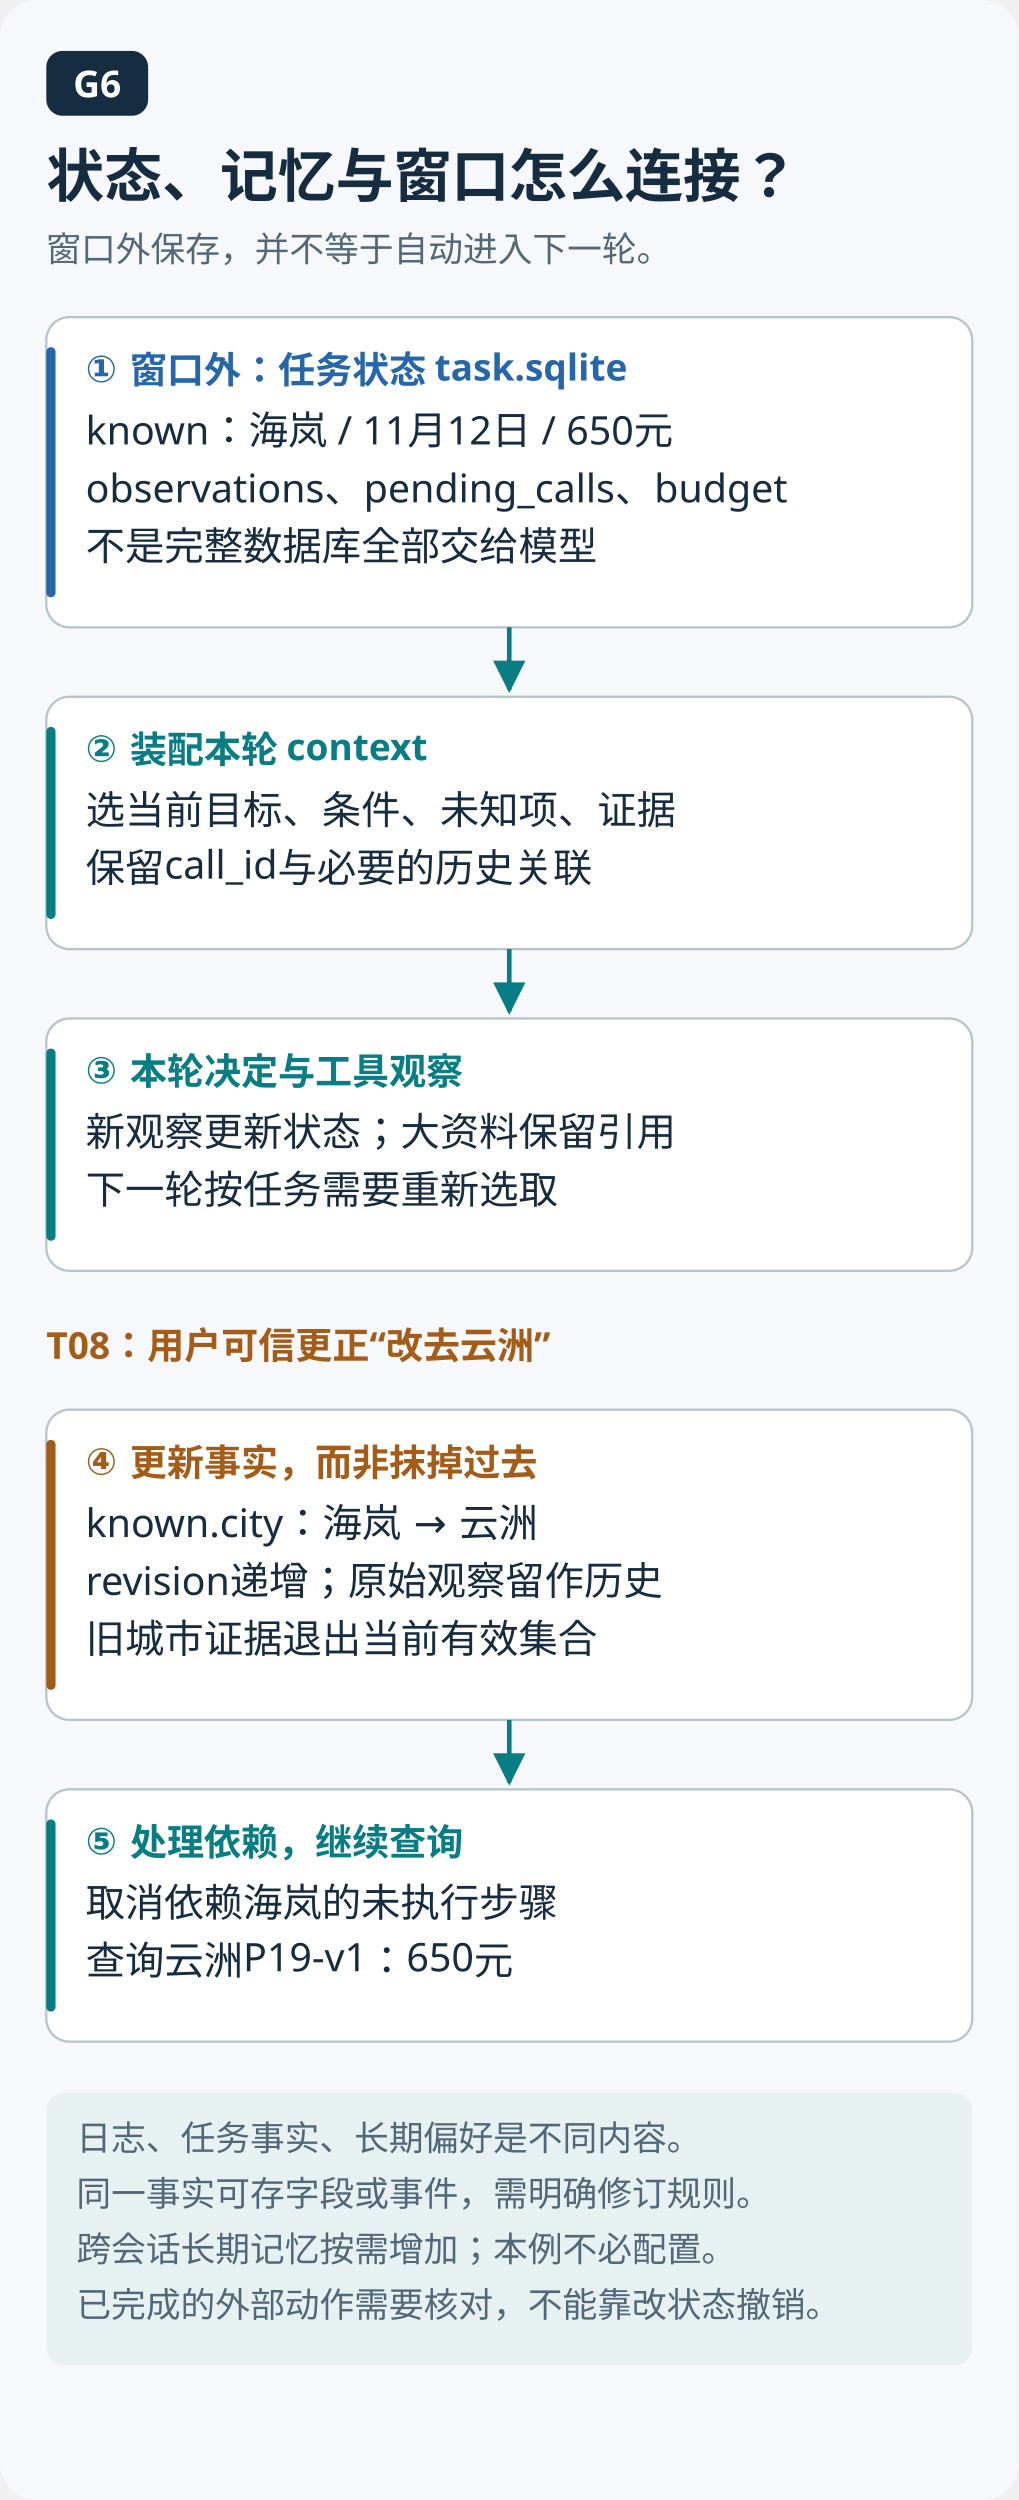
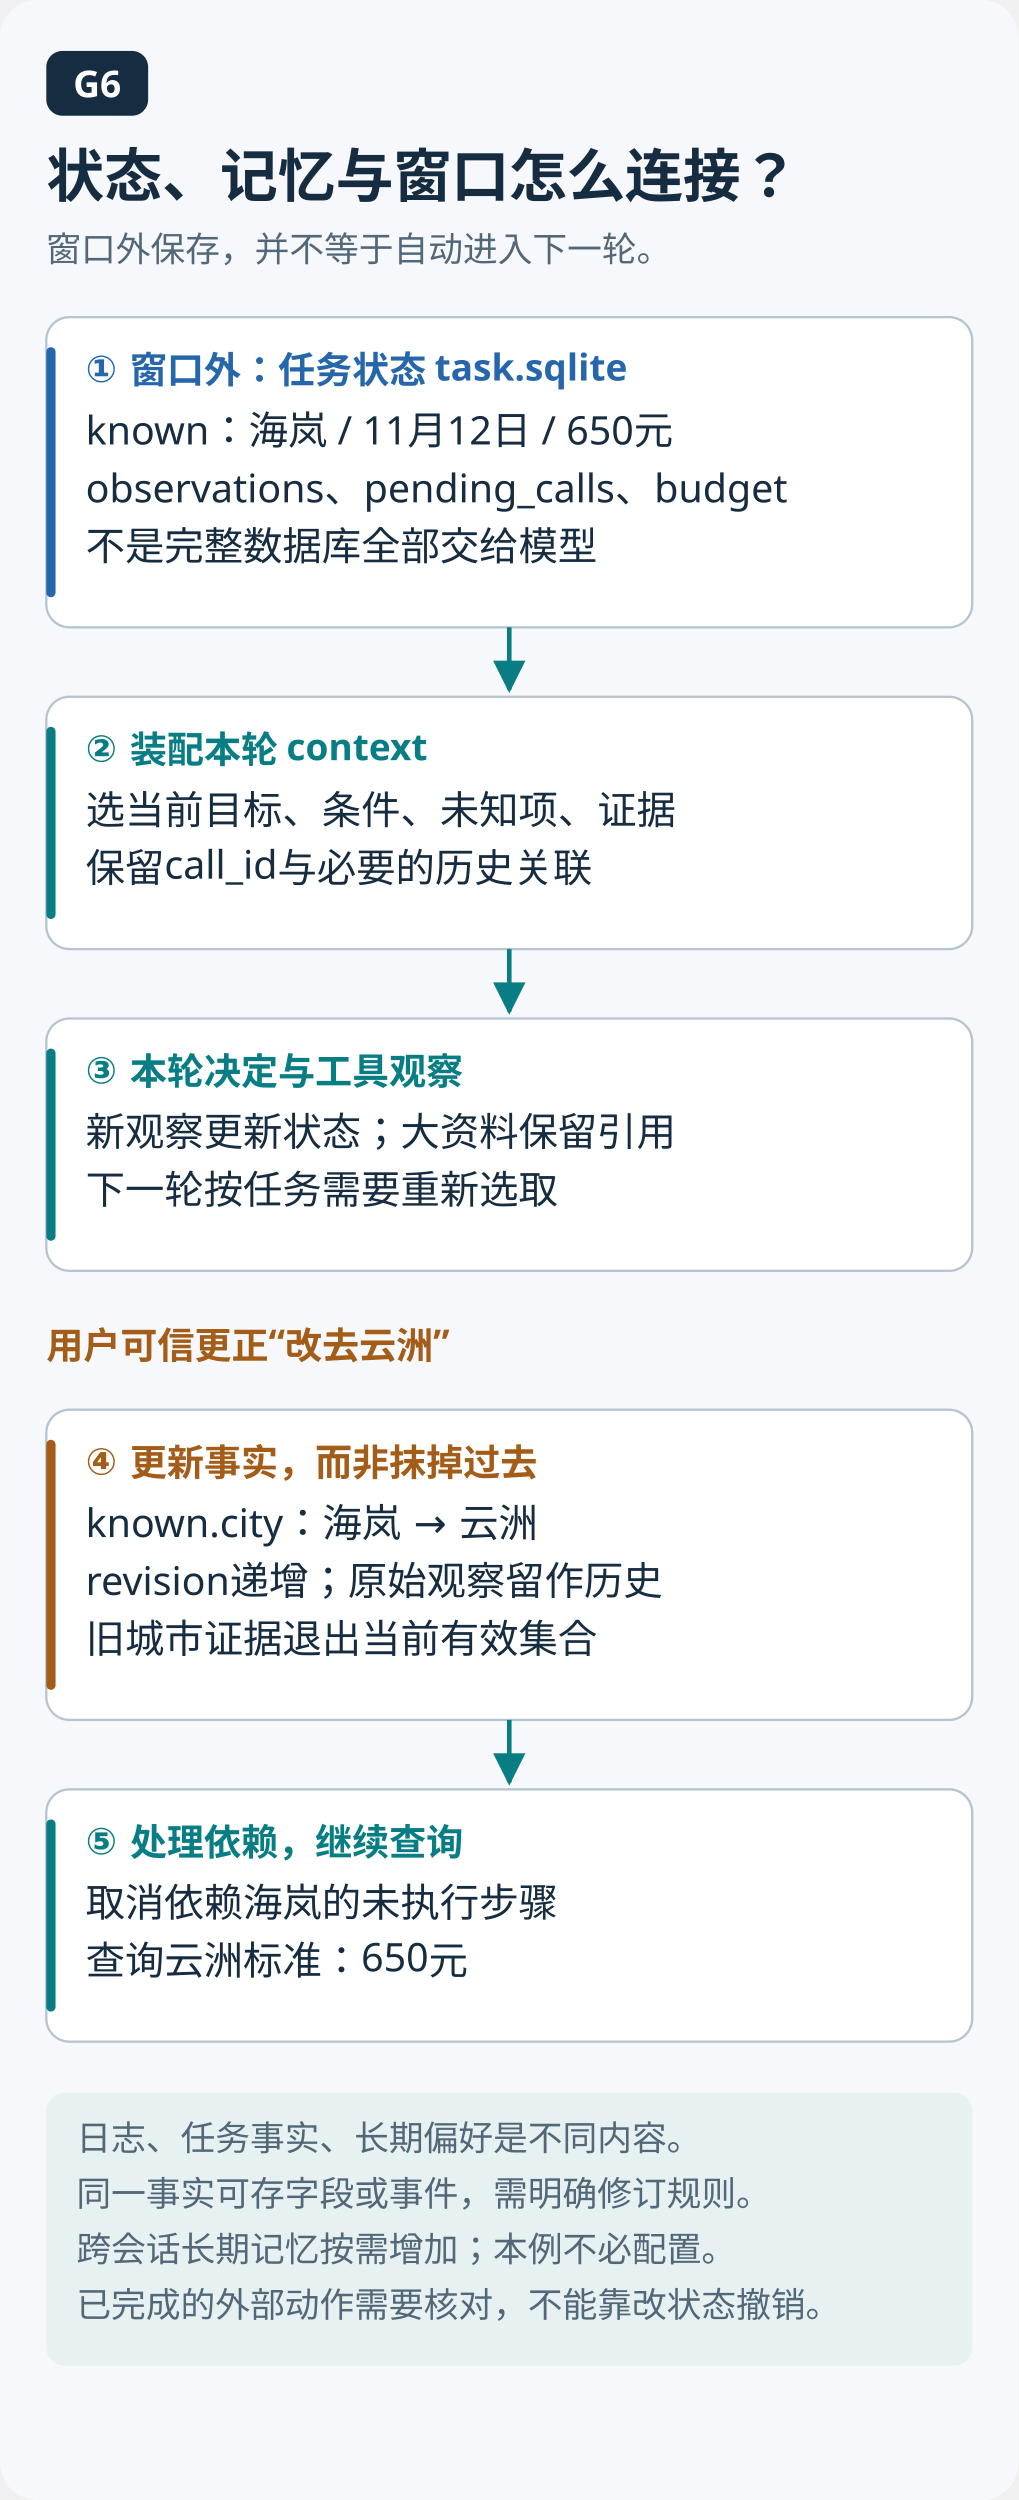
<svg xmlns="http://www.w3.org/2000/svg" id="G6" width="440" height="1080" viewBox="0 0 440 1080" role="img" aria-labelledby="G6-title G6-desc">
  <defs>
    <marker id="G6-arrow" viewBox="0 0 10 10" refX="9" refY="5" markerWidth="7" markerHeight="7" orient="auto-start-reverse">
      <path d="M 0 0 L 10 5 L 0 10 z" fill="#087e84" />
    </marker>
  </defs>
  <style>text{font-family:"PingFang SC","Microsoft YaHei",sans-serif;fill:#162c40}.small{font-size:15px;fill:#526879}.body{font-size:17px}.label{font-size:16px;font-weight:600}.title{font-size:25px;font-weight:700}.mono{font-family:ui-monospace,SFMono-Regular,Consolas,monospace;font-size:15px}.line{fill:none;stroke:#087e84;stroke-width:2;marker-end:url(#G6-arrow)}.rule{stroke:#b5c5d0;stroke-width:1}</style>
  <rect width="440" height="1080" rx="16" fill="#f6f8fb" />
  <rect x="20" y="22" width="44" height="28" rx="7" fill="#162c40" />
  <text x="42" y="42" text-anchor="middle" style="fill:white;font-size:16px;font-weight:700">G6</text>
  <text x="20" y="85" class="title">状态、记忆与窗口怎么连接？</text>
  <text x="20" y="113" class="small">窗口外保存，并不等于自动进入下一轮。</text>
  <rect x="20" y="137" width="400" height="134" rx="10" fill="white" stroke="#b5c5d0" />
  <rect x="20" y="150" width="4" height="108" rx="2" fill="#2667ac" />
  <text x="37" y="165" class="label" style="fill:#2667ac">① 窗口外：任务状态 task.sqlite</text>
  <text x="37" y="192" class="body">known：海岚 / 11月12日 / 650元</text>
  <text x="37" y="217" class="body">observations、pending_calls、budget</text>
  <text x="37" y="242" class="body">不是完整数据库全部交给模型</text>
  <path class="line" d="M220 271 V298" />
  <rect x="20" y="301" width="400" height="109" rx="10" fill="white" stroke="#b5c5d0" />
  <rect x="20" y="314" width="4" height="83" rx="2" fill="#087e84" />
  <text x="37" y="329" class="label" style="fill:#087e84">② 装配本轮 context</text>
  <text x="37" y="356" class="body">选当前目标、条件、未知项、证据</text>
  <text x="37" y="381" class="body">保留call_id与必要的历史关联</text>
  <path class="line" d="M220 410 V437" />
  <rect x="20" y="440" width="400" height="109" rx="10" fill="white" stroke="#b5c5d0" />
  <rect x="20" y="453" width="4" height="83" rx="2" fill="#087e84" />
  <text x="37" y="468" class="label" style="fill:#087e84">③ 本轮决定与工具观察</text>
  <text x="37" y="495" class="body">新观察更新状态；大资料保留引用</text>
  <text x="37" y="520" class="body">下一轮按任务需要重新选取</text>
-   <text x="20" y="587" class="label" style="fill:#a35d18">T08：用户可信更正“改去云洲”</text>
+   <text x="20" y="587" class="label" style="fill:#a35d18">用户可信更正“改去云洲”</text>
  <rect x="20" y="609" width="400" height="134" rx="10" fill="white" stroke="#b5c5d0" />
  <rect x="20" y="622" width="4" height="108" rx="2" fill="#a35d18" />
  <text x="37" y="637" class="label" style="fill:#a35d18">④ 更新事实，而非抹掉过去</text>
  <text x="37" y="664" class="body">known.city：海岚 → 云洲</text>
  <text x="37" y="689" class="body">revision递增；原始观察留作历史</text>
  <text x="37" y="714" class="body">旧城市证据退出当前有效集合</text>
  <path class="line" d="M220 743 V770" />
  <rect x="20" y="773" width="400" height="109" rx="10" fill="white" stroke="#b5c5d0" />
  <rect x="20" y="786" width="4" height="83" rx="2" fill="#087e84" />
  <text x="37" y="801" class="label" style="fill:#087e84">⑤ 处理依赖，继续查询</text>
  <text x="37" y="828" class="body">取消依赖海岚的未执行步骤</text>
-   <text x="37" y="853" class="body">查询云洲P19-v1：650元</text>
+   <text x="37" y="853" class="body">查询云洲标准：650元</text>
  <rect x="20" y="904" width="400" height="118" rx="8" fill="#e7f1f2" />
  <text x="33" y="929" class="small">日志、任务事实、长期偏好是不同内容。</text>
  <text x="33" y="953" class="small">同一事实可存字段或事件，需明确修订规则。</text>
  <text x="33" y="977" class="small">跨会话长期记忆按需增加；本例不必配置。</text>
  <text x="33" y="1001" class="small">已完成的外部动作需要核对，不能靠改状态撤销。</text>
</svg>
